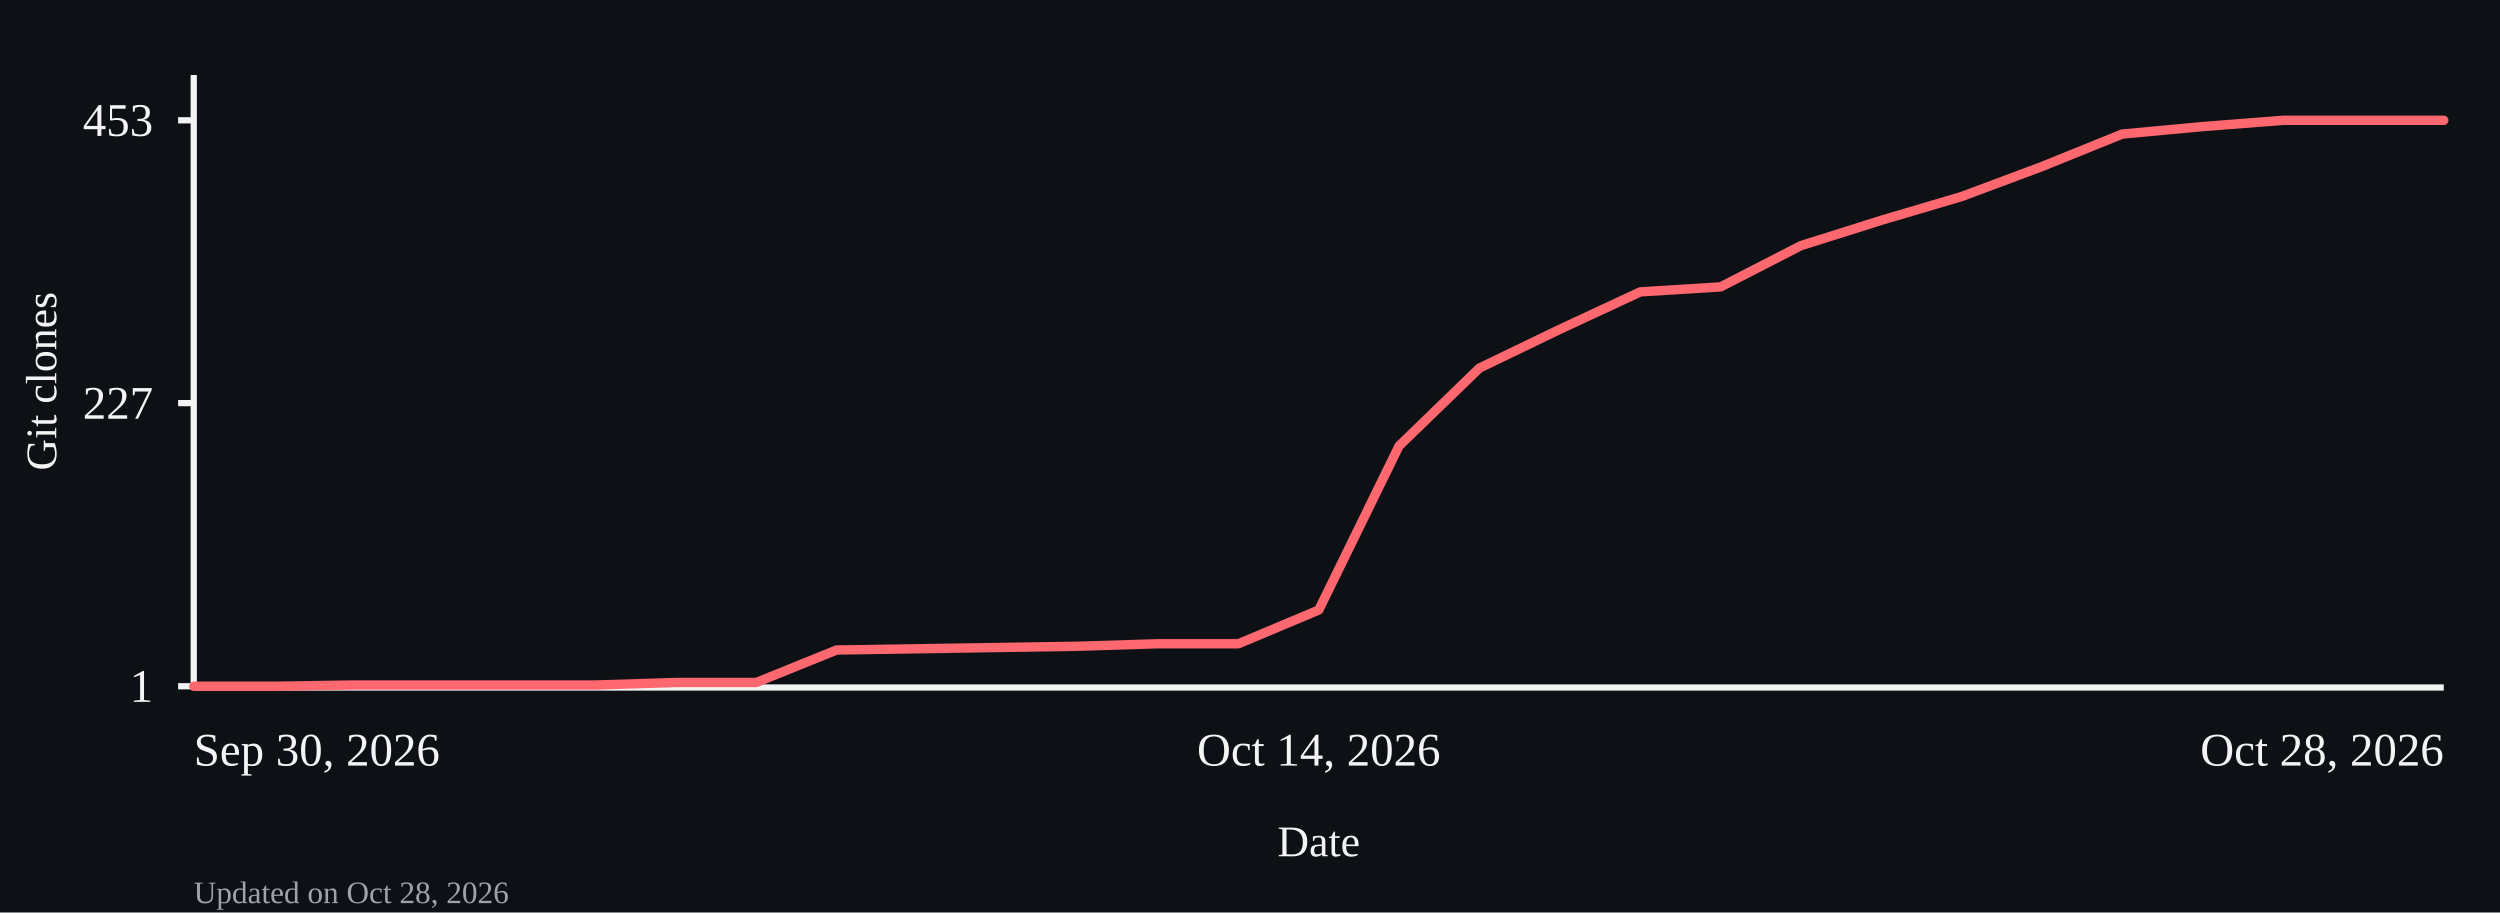
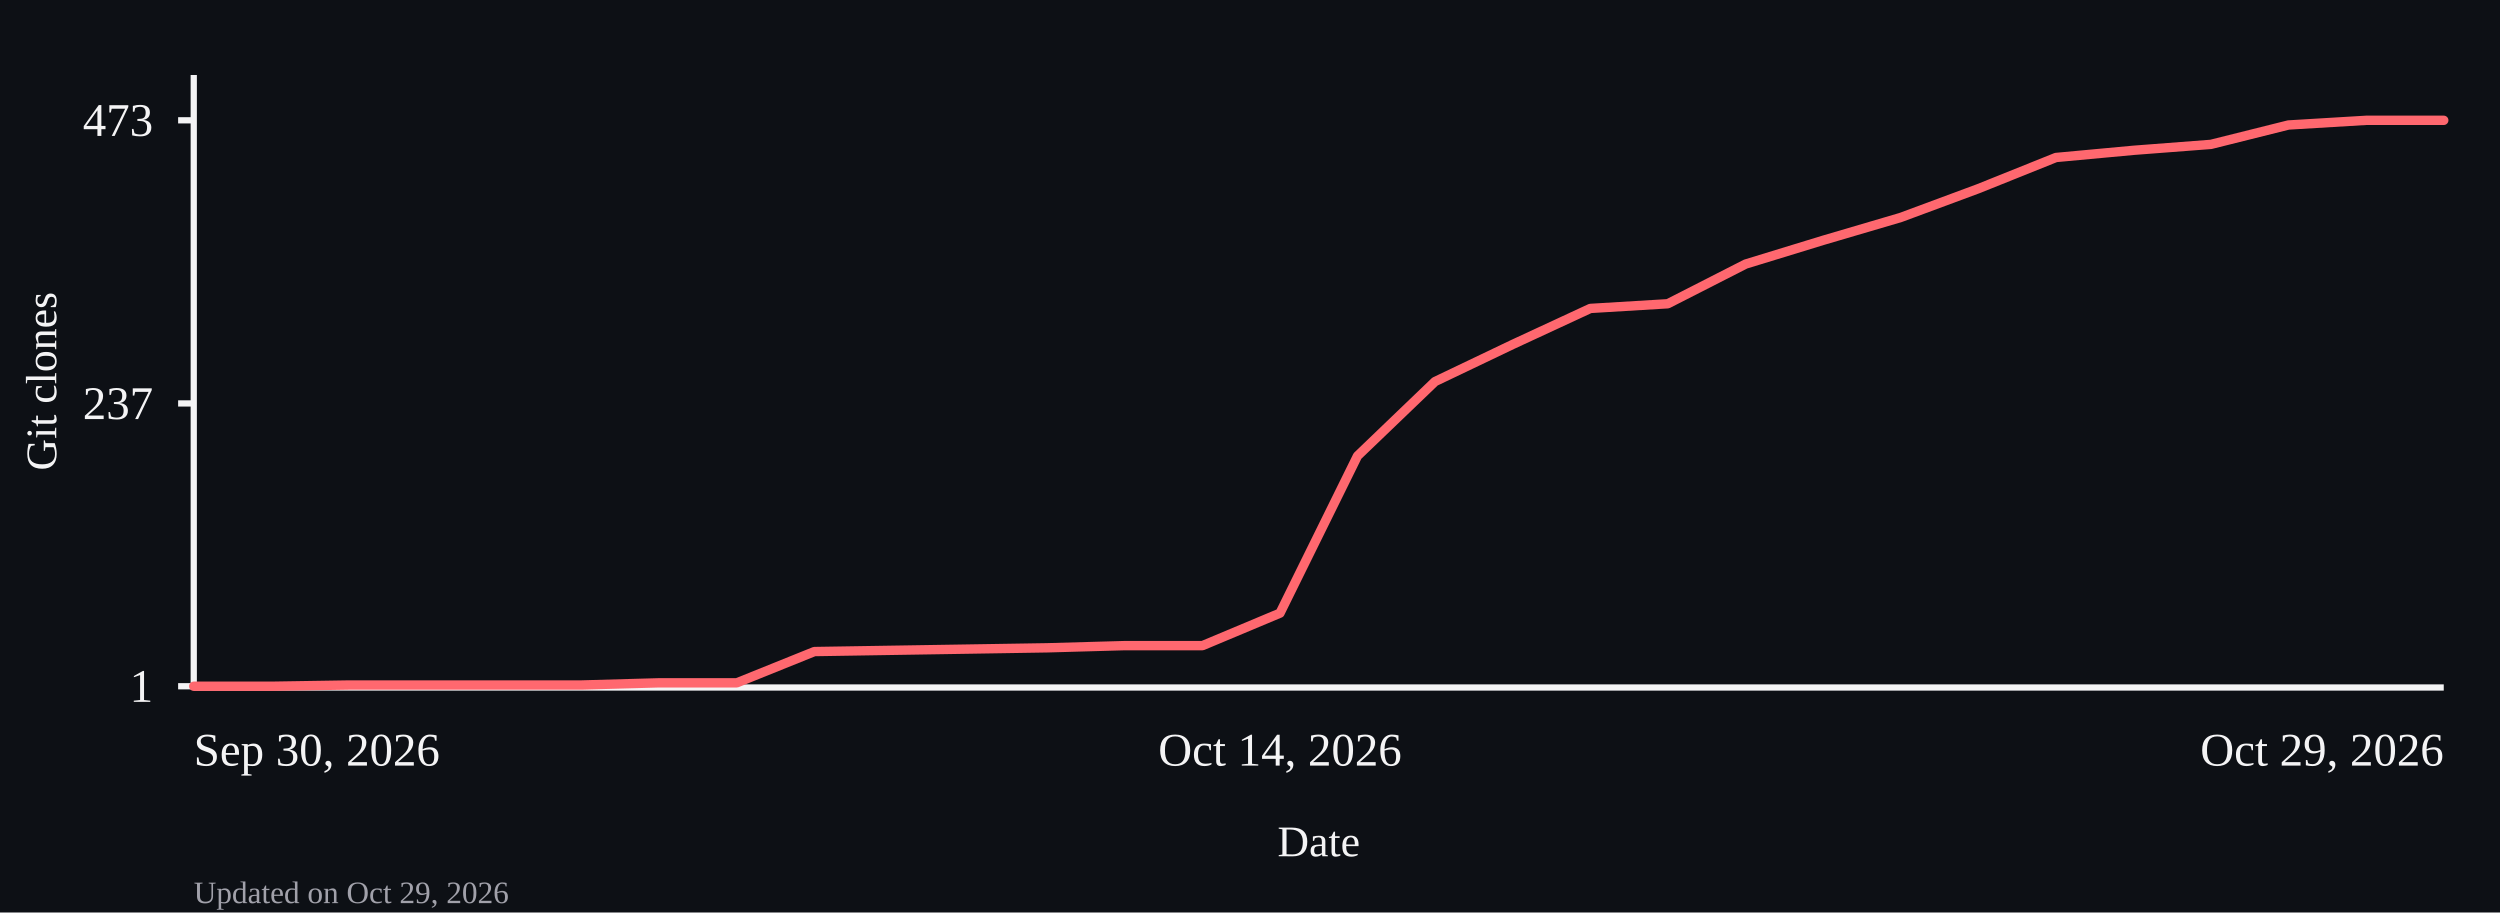
<svg xmlns="http://www.w3.org/2000/svg" width="800" height="292" viewBox="0 0 800 292" role="img" aria-labelledby="title desc">
  <rect width="800" height="292" fill="#0d1015" />
  <line x1="57" y1="38.5" x2="62" y2="38.5" stroke="#f4f4f5" stroke-width="2" />
-   <text x="49" y="43.5" text-anchor="end" fill="#f4f4f5" font-size="15">453</text>
-   <line x1="57" y1="129.0" x2="62" y2="129.0" stroke="#f4f4f5" stroke-width="2" />
-   <text x="49" y="134.0" text-anchor="end" fill="#f4f4f5" font-size="15">227</text>
+   <text x="49" y="43.5" text-anchor="end" fill="#f4f4f5" font-size="15">473</text>
+   <line x1="57" y1="129.1" x2="62" y2="129.1" stroke="#f4f4f5" stroke-width="2" />
+   <text x="49" y="134.1" text-anchor="end" fill="#f4f4f5" font-size="15">237</text>
  <line x1="57" y1="219.6" x2="62" y2="219.6" stroke="#f4f4f5" stroke-width="2" />
  <text x="49" y="224.6" text-anchor="end" fill="#f4f4f5" font-size="15">1</text>
  <line x1="62" y1="24" x2="62" y2="220" stroke="#f4f4f5" stroke-width="2" />
  <line x1="62" y1="220" x2="782" y2="220" stroke="#f4f4f5" stroke-width="2" />
-   <path d="M62.0 219.6 L87.7 219.6 L113.4 219.2 L139.1 219.2 L164.9 219.2 L190.6 219.2 L216.3 218.4 L242.0 218.4 L267.7 208.0 L293.4 207.6 L319.1 207.2 L344.9 206.8 L370.6 206.0 L396.3 206.0 L422.0 195.2 L447.7 142.7 L473.4 117.8 L499.1 105.4 L524.9 93.4 L550.6 91.8 L576.3 78.6 L602.0 70.5 L627.7 62.9 L653.4 53.3 L679.1 42.9 L704.9 40.5 L730.6 38.5 L756.3 38.5 L782.0 38.5" fill="none" stroke="#ff686f" stroke-width="3" stroke-linecap="round" stroke-linejoin="round" />
+   <path d="M62.0 219.6 L86.8 219.6 L111.7 219.2 L136.5 219.2 L161.3 219.2 L186.1 219.2 L211.0 218.5 L235.8 218.5 L260.6 208.5 L285.4 208.1 L310.3 207.7 L335.1 207.3 L359.9 206.6 L384.8 206.6 L409.6 196.2 L434.4 145.9 L459.2 122.1 L484.1 110.2 L508.9 98.7 L533.7 97.2 L558.6 84.5 L583.4 76.9 L608.2 69.6 L633.0 60.4 L657.9 50.4 L682.7 48.1 L707.5 46.2 L732.3 40.0 L757.2 38.5 L782.0 38.5" fill="none" stroke="#ff686f" stroke-width="3" stroke-linecap="round" stroke-linejoin="round" />
  <text x="62.0" y="245" text-anchor="start" fill="#f4f4f5" font-size="15">Sep 30, 2026</text>
-   <text x="422.0" y="245" text-anchor="middle" fill="#f4f4f5" font-size="15">Oct 14, 2026</text>
-   <text x="782.0" y="245" text-anchor="end" fill="#f4f4f5" font-size="15">Oct 28, 2026</text>
+   <text x="409.6" y="245" text-anchor="middle" fill="#f4f4f5" font-size="15">Oct 14, 2026</text>
+   <text x="782.0" y="245" text-anchor="end" fill="#f4f4f5" font-size="15">Oct 29, 2026</text>
  <text x="422.0" y="274" text-anchor="middle" fill="#f4f4f5" font-size="14">Date</text>
  <text x="18" y="122.0" transform="rotate(-90 18 122.0)" text-anchor="middle" fill="#f4f4f5" font-size="14">Git clones</text>
-   <text x="62" y="289" fill="#a1a1aa" font-size="10">Updated on Oct 28, 2026</text>
+   <text x="62" y="289" fill="#a1a1aa" font-size="10">Updated on Oct 29, 2026</text>
</svg>
